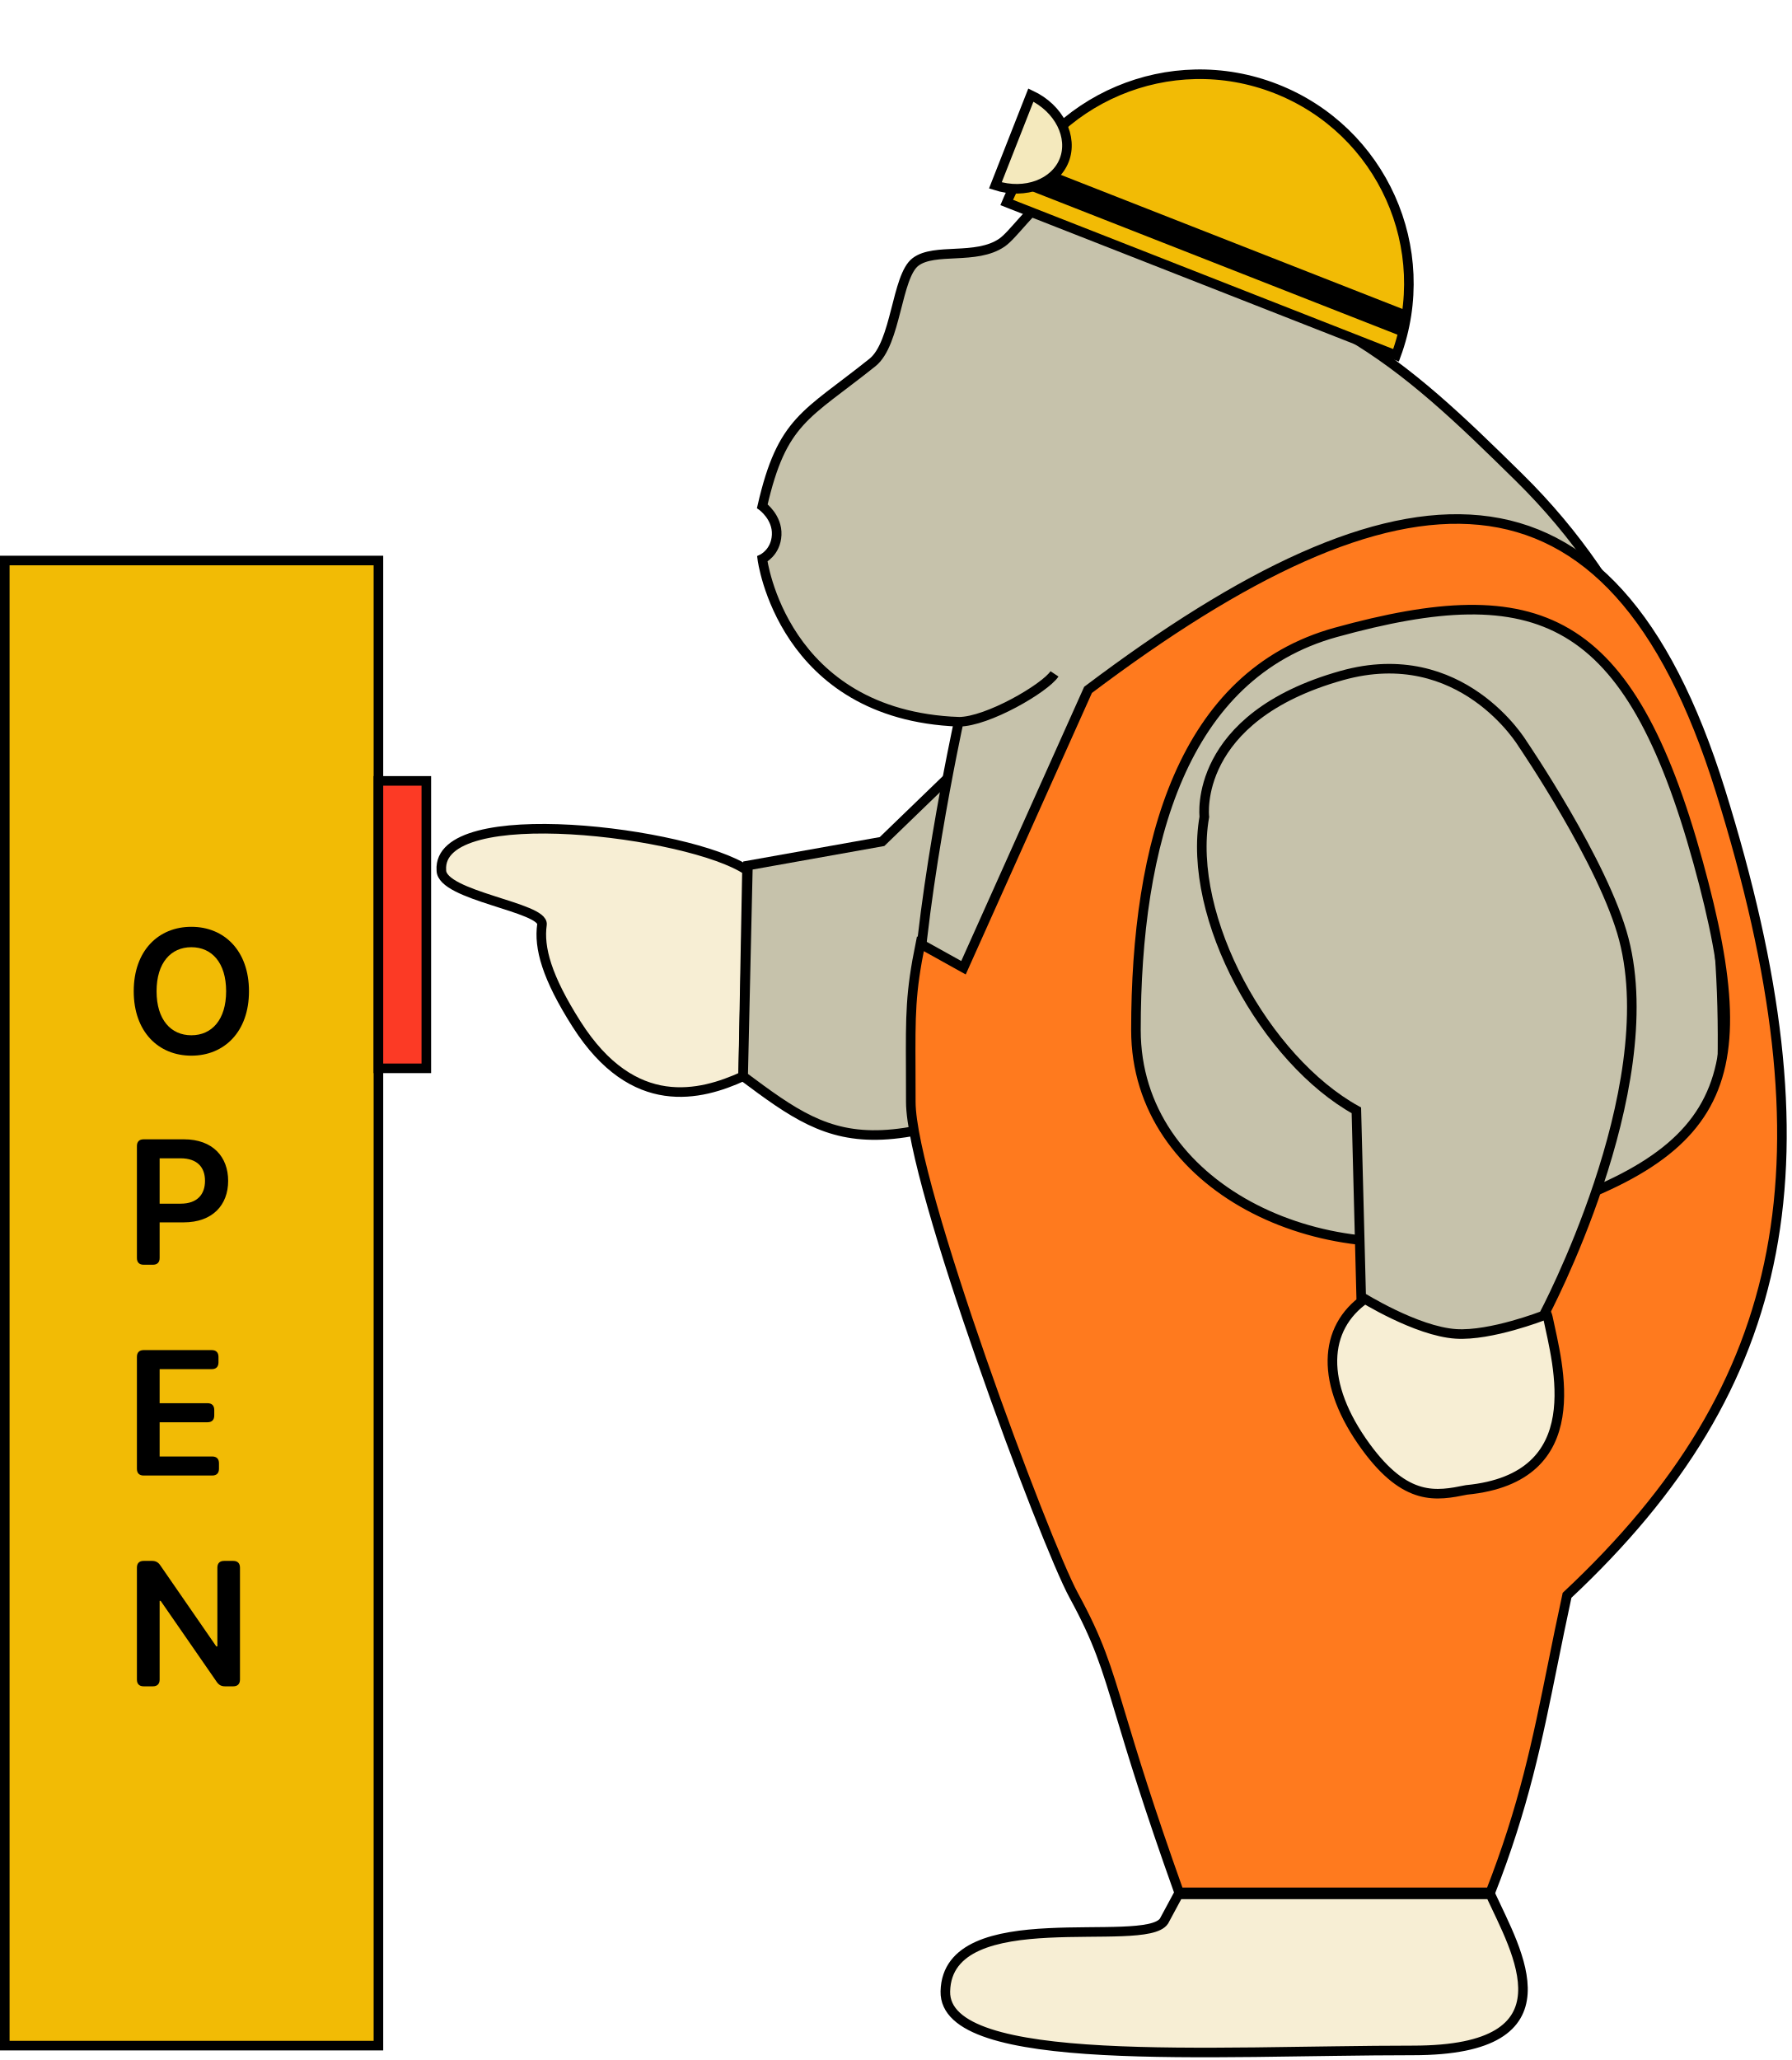
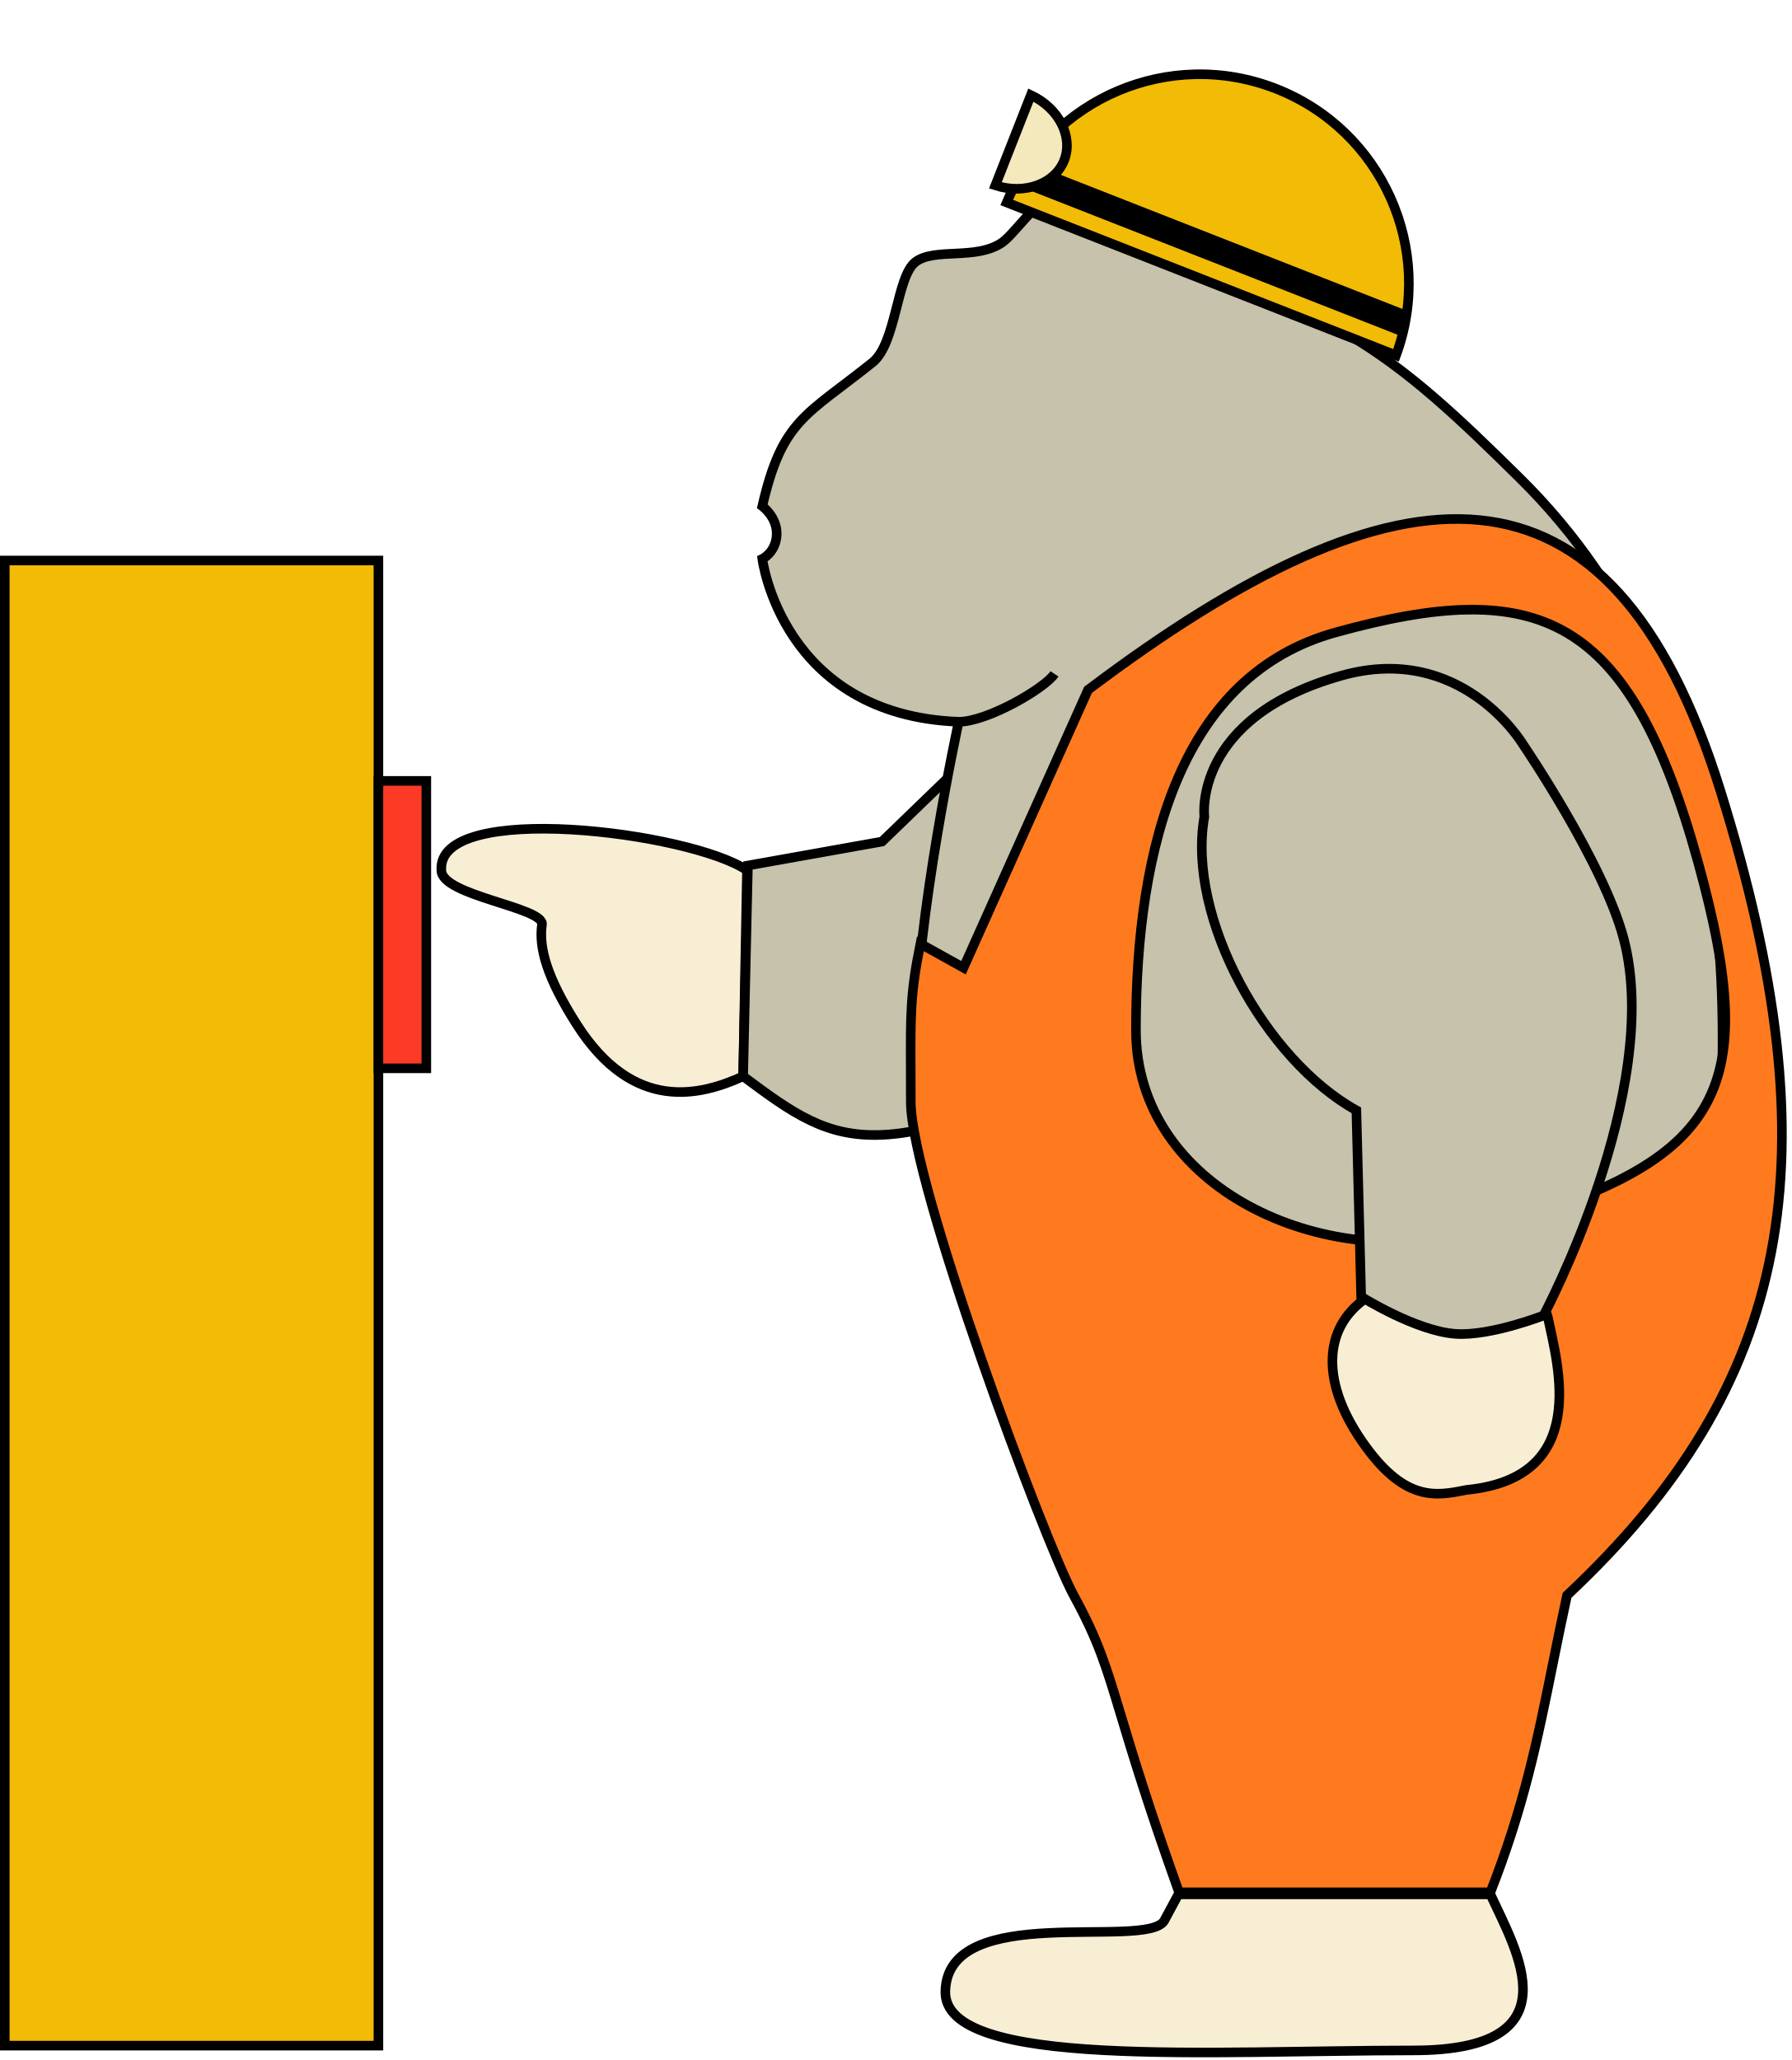
<svg xmlns="http://www.w3.org/2000/svg" width="187" height="215" viewBox="0 0 187 215" fill="none">
  <rect x="-0.5" y="0.5" width="39" height="155" transform="matrix(-1 0 0 1 39 58)" fill="#F2BB05" stroke="black" />
  <rect x="-0.5" y="0.5" width="5" height="30" transform="matrix(-1 0 0 1 44 81)" fill="#FC3A25" stroke="black" />
-   <path d="M25.989 103.455C25.989 107.686 23.406 110.179 19.974 110.179C16.535 110.179 13.959 107.68 13.959 103.455C13.959 99.223 16.535 96.73 19.974 96.73C23.406 96.73 25.989 99.223 25.989 103.455ZM16.343 103.455C16.343 106.433 17.845 108.05 19.974 108.05C22.109 108.05 23.604 106.433 23.604 103.455C23.604 100.476 22.109 98.859 19.974 98.859C17.845 98.859 16.343 100.476 16.343 103.455ZM14.291 119.612C14.291 119.158 14.54 118.909 14.994 118.909H19.2C22.211 118.909 23.815 120.744 23.815 123.243C23.815 125.761 22.192 127.577 19.168 127.577H16.663V131.297C16.663 131.751 16.413 132 15.96 132H14.994C14.54 132 14.291 131.751 14.291 131.297V119.612ZM16.663 125.627H18.849C20.613 125.627 21.399 124.636 21.399 123.243C21.399 121.849 20.613 120.891 18.836 120.891H16.663V125.627ZM14.291 141.612C14.291 141.158 14.54 140.909 14.994 140.909H22.102C22.556 140.909 22.805 141.158 22.805 141.612V142.194C22.805 142.648 22.556 142.897 22.102 142.897H16.663V146.451H21.661C22.115 146.451 22.364 146.7 22.364 147.154V147.736C22.364 148.19 22.115 148.439 21.661 148.439H16.663V152.012H22.153C22.607 152.012 22.857 152.261 22.857 152.715V153.297C22.857 153.751 22.607 154 22.153 154H14.994C14.54 154 14.291 153.751 14.291 153.297V141.612ZM25.049 175.297C25.049 175.751 24.8 176 24.346 176H23.483C23.106 176 22.85 175.859 22.633 175.553L16.771 167.083H16.663V175.297C16.663 175.751 16.413 176 15.96 176H14.994C14.54 176 14.291 175.751 14.291 175.297V163.612C14.291 163.158 14.54 162.909 14.994 162.909H15.87C16.247 162.909 16.509 163.05 16.72 163.357L22.575 171.832H22.69V163.612C22.69 163.158 22.94 162.909 23.393 162.909H24.346C24.8 162.909 25.049 163.158 25.049 163.612V175.297Z" fill="black" />
  <path d="M46.069 90.832C45.569 83.5 72.069 86.832 77.97 90.832L77.569 112.332C73.141 114.351 66.121 116.215 60.189 106.903C57.058 101.988 56.232 98.908 56.572 96.5C56.828 94.684 46.069 93.5 46.069 90.832Z" fill="#F7EED4" stroke="black" />
-   <path d="M77.569 112.333L78.069 90.332L92.069 87.832L107.069 73.332L121.069 107.833C91.492 122.412 87.921 120.049 77.569 112.333Z" fill="#C6C2AB" stroke="black" />
-   <path d="M124.069 15.833C111.42 14.612 106.974 23.698 104.569 25.332C101.872 27.166 97.569 25.832 95.569 27.332C93.569 28.832 93.569 35.832 91.069 37.832C84.118 43.393 81.642 43.809 79.569 52.832C79.569 52.832 81.159 53.983 81.069 55.832C80.979 57.669 79.569 58.332 79.569 58.332C79.569 58.332 81.622 74.628 100.069 75.332C100.069 75.332 95.569 96 95.569 108.333C95.569 122.459 102.069 138 102.069 138H177.07C182.001 108.957 182.569 73.456 158.569 49.833C152.445 43.805 147.155 38.685 140.569 34.833C140.417 25.107 136.717 17.053 124.069 15.833Z" fill="#C6C2AB" />
-   <path d="M100.069 75.332C81.622 74.628 79.569 58.332 79.569 58.332C79.569 58.332 80.979 57.669 81.069 55.832C81.159 53.983 79.569 52.832 79.569 52.832C81.642 43.809 84.118 43.393 91.069 37.832C93.569 35.832 93.569 28.832 95.569 27.332C97.569 25.832 101.872 27.166 104.569 25.332C106.974 23.698 111.42 14.612 124.069 15.833C136.717 17.053 140.417 25.107 140.569 34.833C147.155 38.685 152.445 43.805 158.569 49.833C182.569 73.456 182.001 108.957 177.07 138H102.069C102.069 138 95.569 122.459 95.569 108.333C95.569 96 100.069 75.332 100.069 75.332ZM100.069 75.332C103.069 75.332 109.069 71.832 110.069 70.332" stroke="black" />
+   <path d="M77.569 112.332L78.069 90.332L92.069 87.832L107.069 73.332L121.069 107.832C91.492 122.411 87.921 120.049 77.569 112.332Z" fill="#C6C2AB" stroke="black" />
+   <path d="M124.069 15.832C111.42 14.612 106.974 23.697 104.569 25.332C101.872 27.165 97.569 25.832 95.569 27.332C93.569 28.832 93.569 35.832 91.069 37.832C84.118 43.393 81.642 43.808 79.569 52.832C79.569 52.832 81.159 53.982 81.069 55.832C80.979 57.668 79.569 58.332 79.569 58.332C79.569 58.332 81.622 74.627 100.069 75.332C100.069 75.332 95.569 95.999 95.569 108.332C95.569 122.459 102.069 138 102.069 138H177.07C182.001 108.957 182.569 73.456 158.569 49.832C152.445 43.805 147.155 38.684 140.569 34.832C140.417 25.106 136.717 17.052 124.069 15.832Z" fill="#C6C2AB" />
+   <path d="M100.069 75.332C81.622 74.627 79.569 58.332 79.569 58.332C79.569 58.332 80.979 57.668 81.069 55.832C81.159 53.982 79.569 52.832 79.569 52.832C81.642 43.808 84.118 43.393 91.069 37.832C93.569 35.832 93.569 28.832 95.569 27.332C97.569 25.832 101.872 27.165 104.569 25.332C106.974 23.697 111.42 14.612 124.069 15.832C136.717 17.052 140.417 25.106 140.569 34.832C147.155 38.684 152.445 43.805 158.569 49.832C182.569 73.456 182.001 108.957 177.07 138H102.069C102.069 138 95.569 122.459 95.569 108.332C95.569 95.999 100.069 75.332 100.069 75.332ZM100.069 75.332C103.069 75.332 109.069 71.832 110.069 70.332" stroke="black" />
  <path d="M147.5 214C164.553 214 158.302 203.652 155.568 197.714L123 197.714L121.5 200.5C119.5 203.5 98.899 198.367 98.677 207.83C98.486 216 126.499 214 147.5 214Z" fill="#F7EED4" stroke="black" />
  <path d="M99.57 106.545L95.57 104.5V109.955L98.57 112L99.57 106.545Z" fill="#B4500C" />
  <path d="M133.204 9.264C122.134 4.919 109.655 10.229 105.081 21.132L145.72 37.082C149.799 25.984 144.273 13.608 133.204 9.264Z" fill="#F2BB05" stroke="black" />
  <path d="M147.31 32.609L107.349 16.925L106.365 19.428L146.693 35.256L147.31 32.609Z" fill="black" />
-   <path d="M111.081 16.729C112.03 14.316 110.582 11.318 107.603 9.923L103.897 19.35C107.029 20.354 110.133 19.142 111.081 16.729Z" fill="#F4E9BD" stroke="black" />
-   <path fill-rule="evenodd" clip-rule="evenodd" d="M95.07 115.001C95.07 123.501 109.07 161.001 112.07 166.501C114.655 171.24 115.432 173.822 116.998 179.021C118.187 182.972 119.831 188.434 123.069 197.501H155.569C159.076 188.538 160.459 181.701 162.081 173.675C162.54 171.404 163.019 169.038 163.57 166.501C187.07 144.5 191.57 120.999 179.57 82.5C168.118 45.759 146.07 47.5 113.57 72.001L100.57 101.001L96.07 98.5C95.028 103.633 95.037 105.839 95.062 111.693C95.066 112.681 95.07 113.773 95.07 115.001ZM154.07 128.501C138.066 132.916 118.57 124.001 118.57 107.501C118.57 88.001 123.438 70.412 139.442 65.996C160.57 60.166 170.075 64.001 177.255 90.024C184.009 114.501 179.59 121.459 154.07 128.501Z" fill="#FF7A1E" stroke="black" />
-   <path d="M161.57 137.5C160.768 133.612 146.107 133.058 142.57 135.5C138.07 138.606 137.76 144.413 142.57 151C146.779 156.764 149.96 156.125 153.042 155.506L153.07 155.5C166.105 154.234 162.573 142.36 161.57 137.5Z" fill="#F7EED4" stroke="black" />
-   <path d="M169.5 98.041C167.44 90.103 158.921 77.619 158.921 77.619C158.921 77.619 152.562 67 140.07 70.5C124.422 74.884 125.709 85.251 125.709 85.251C123.848 95.788 132.111 110.653 141.579 115.885L142.081 135.333C142.081 135.333 147.833 138.95 151.976 139.217C155.616 139.451 161.118 137.297 161.118 137.297C161.118 137.297 173.612 113.88 169.5 98.041Z" fill="#C6C2AB" stroke="black" />
+   <path d="M111.081 16.729C112.03 14.316 110.582 11.318 107.603 9.923L103.897 19.35C107.029 20.353 110.133 19.141 111.081 16.729Z" fill="#F4E9BD" stroke="black" />
+   <path fill-rule="evenodd" clip-rule="evenodd" d="M95.07 115C95.07 123.501 109.07 161.001 112.07 166.501C114.655 171.24 115.432 173.822 116.998 179.021C118.187 182.972 119.831 188.433 123.069 197.5H155.569C159.076 188.537 160.459 181.7 162.081 173.675C162.54 171.404 163.019 169.037 163.57 166.501C187.07 144.499 191.57 120.998 179.57 82.499C168.118 45.759 146.07 47.499 113.57 72L100.57 101L96.07 98.499C95.028 103.632 95.037 105.838 95.062 111.692C95.066 112.68 95.07 113.773 95.07 115ZM154.07 128.5C138.066 132.916 118.57 124 118.57 107.5C118.57 88 123.438 70.411 139.442 65.996C160.57 60.166 170.075 64 177.255 90.023C184.009 114.5 179.59 121.459 154.07 128.5Z" fill="#FF7A1E" stroke="black" />
+   <path d="M161.57 137.501C160.768 133.613 146.107 133.059 142.57 135.5C138.07 138.607 137.76 144.414 142.57 151C146.779 156.764 149.96 156.125 153.042 155.506L153.07 155.5C166.105 154.234 162.573 142.36 161.57 137.501Z" fill="#F7EED4" stroke="black" />
+   <path d="M169.5 98.042C167.44 90.104 158.921 77.62 158.921 77.62C158.921 77.62 152.562 67.001 140.07 70.501C124.422 74.885 125.709 85.251 125.709 85.251C123.848 95.789 132.111 110.654 141.579 115.885L142.081 135.334C142.081 135.334 147.833 138.951 151.976 139.217C155.616 139.451 161.118 137.297 161.118 137.297C161.118 137.297 173.612 113.881 169.5 98.042Z" fill="#C6C2AB" stroke="black" />
</svg>
